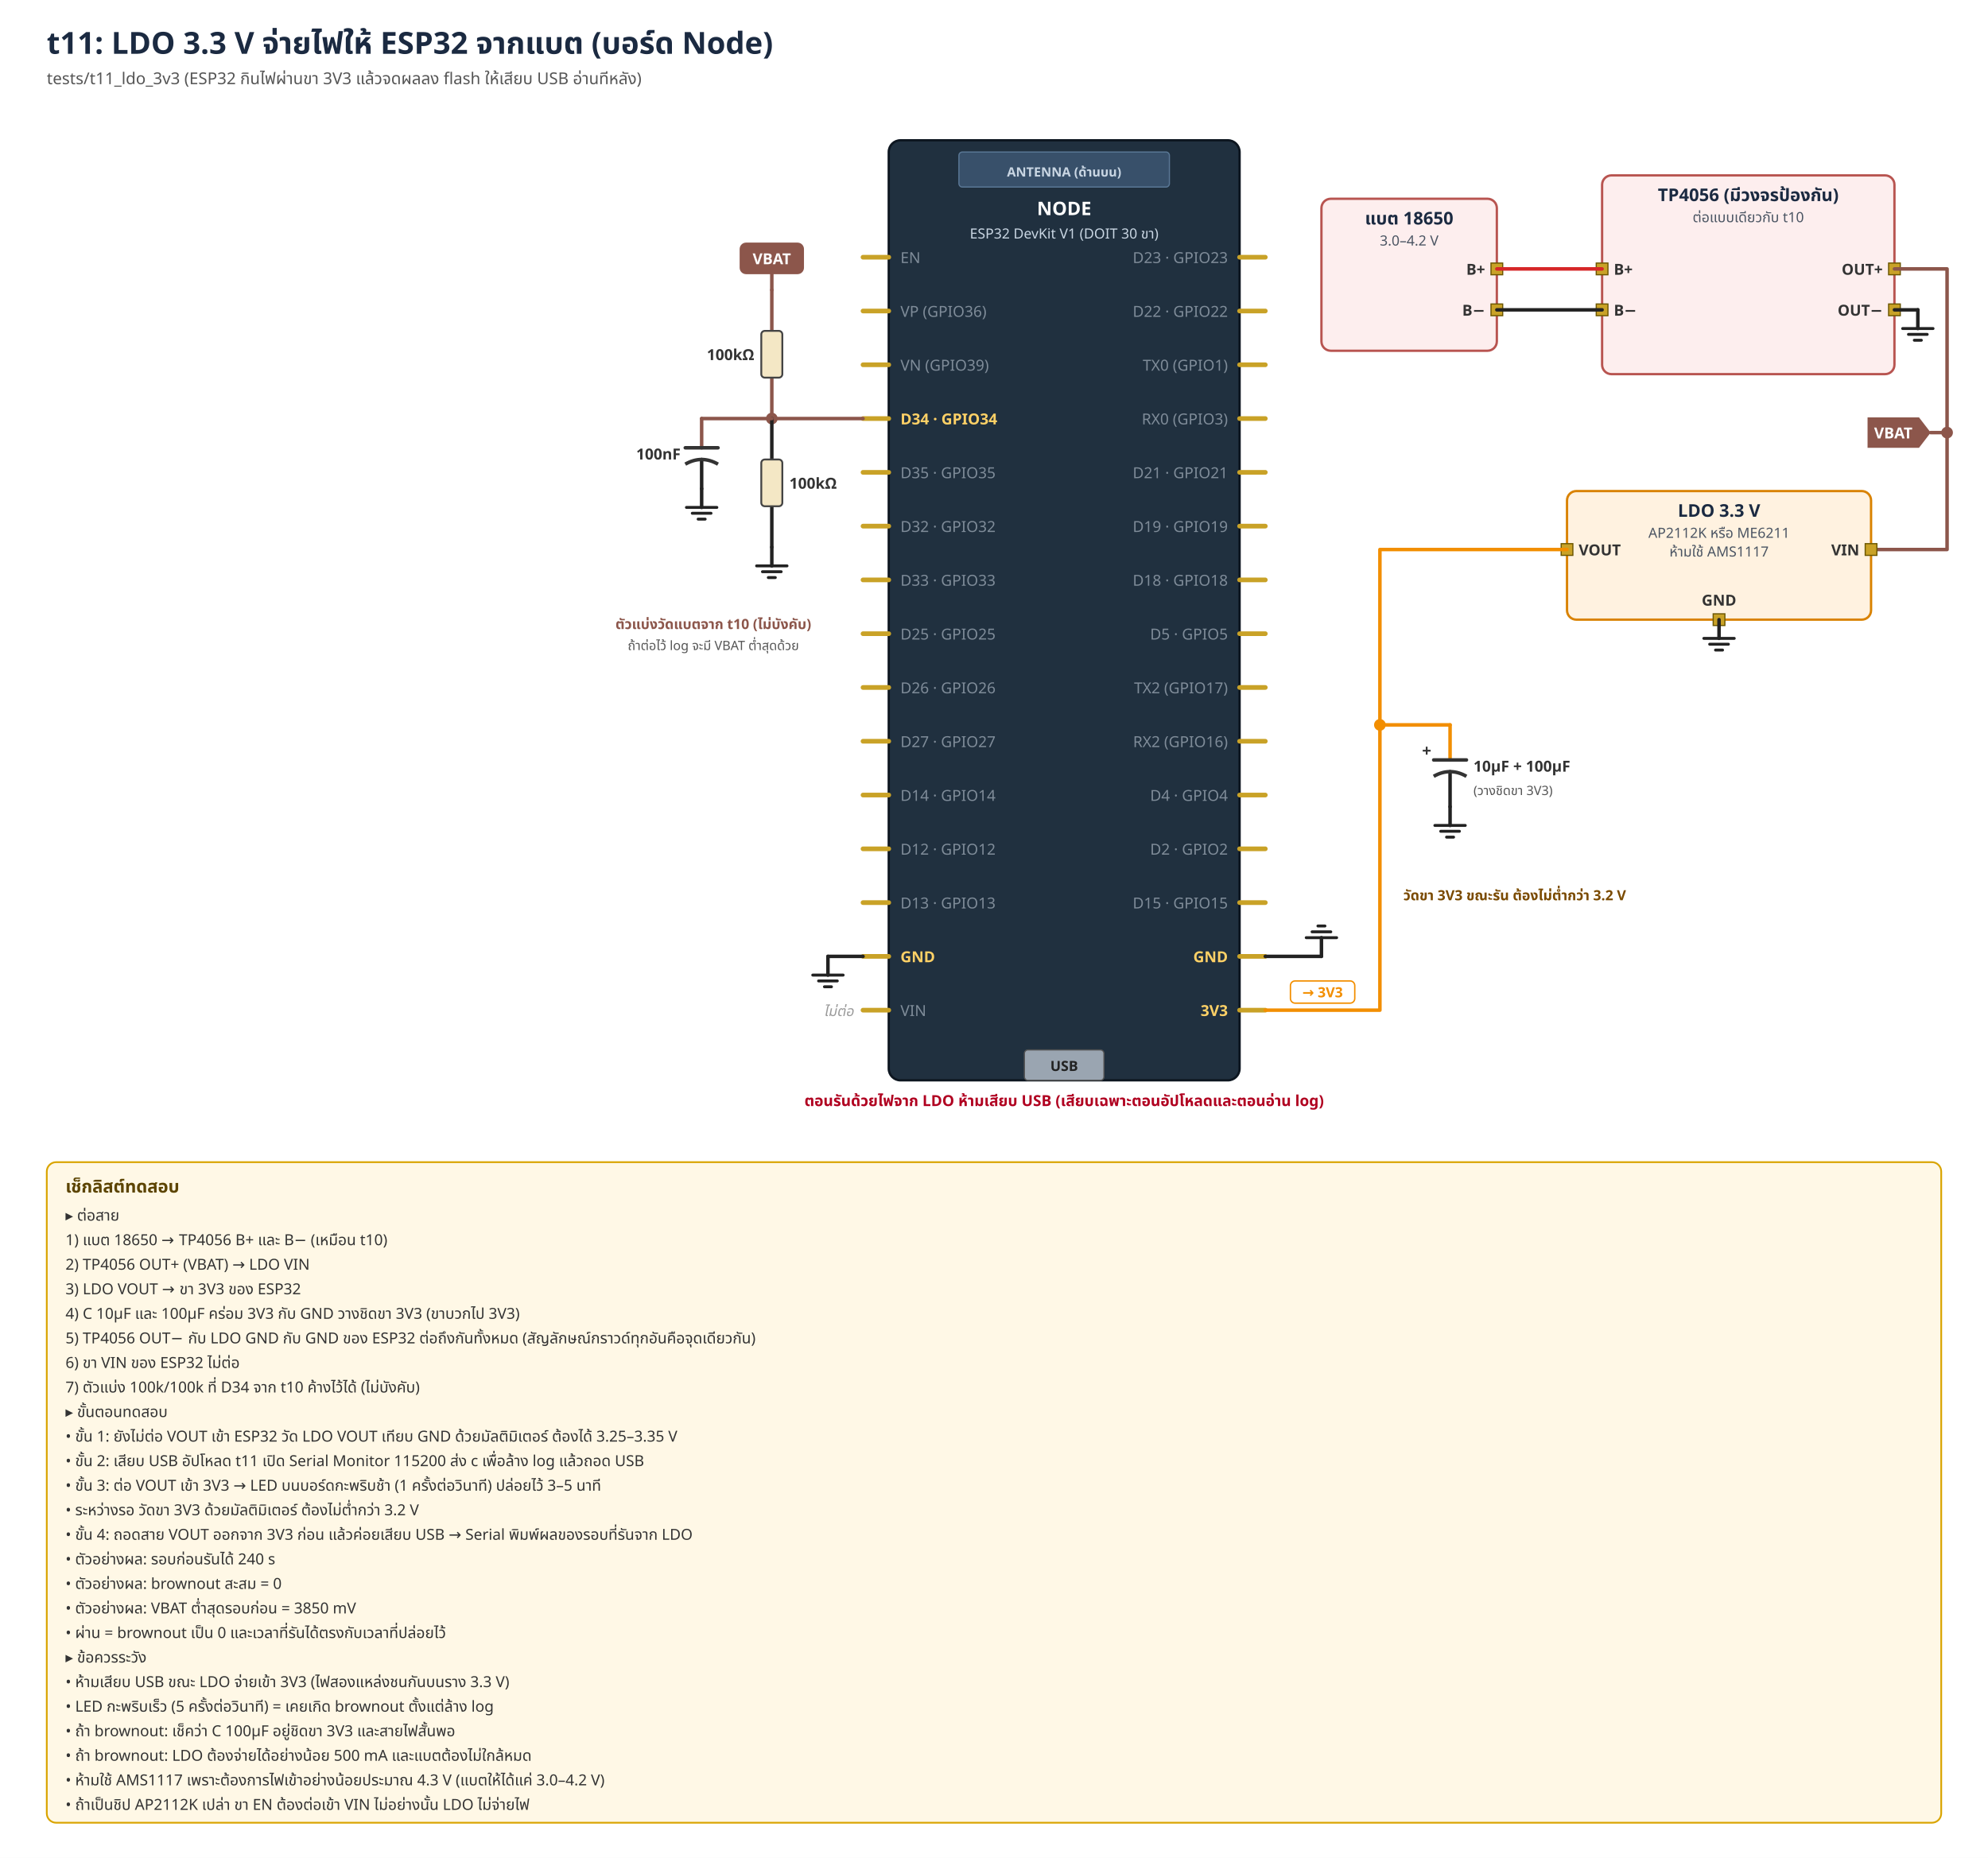
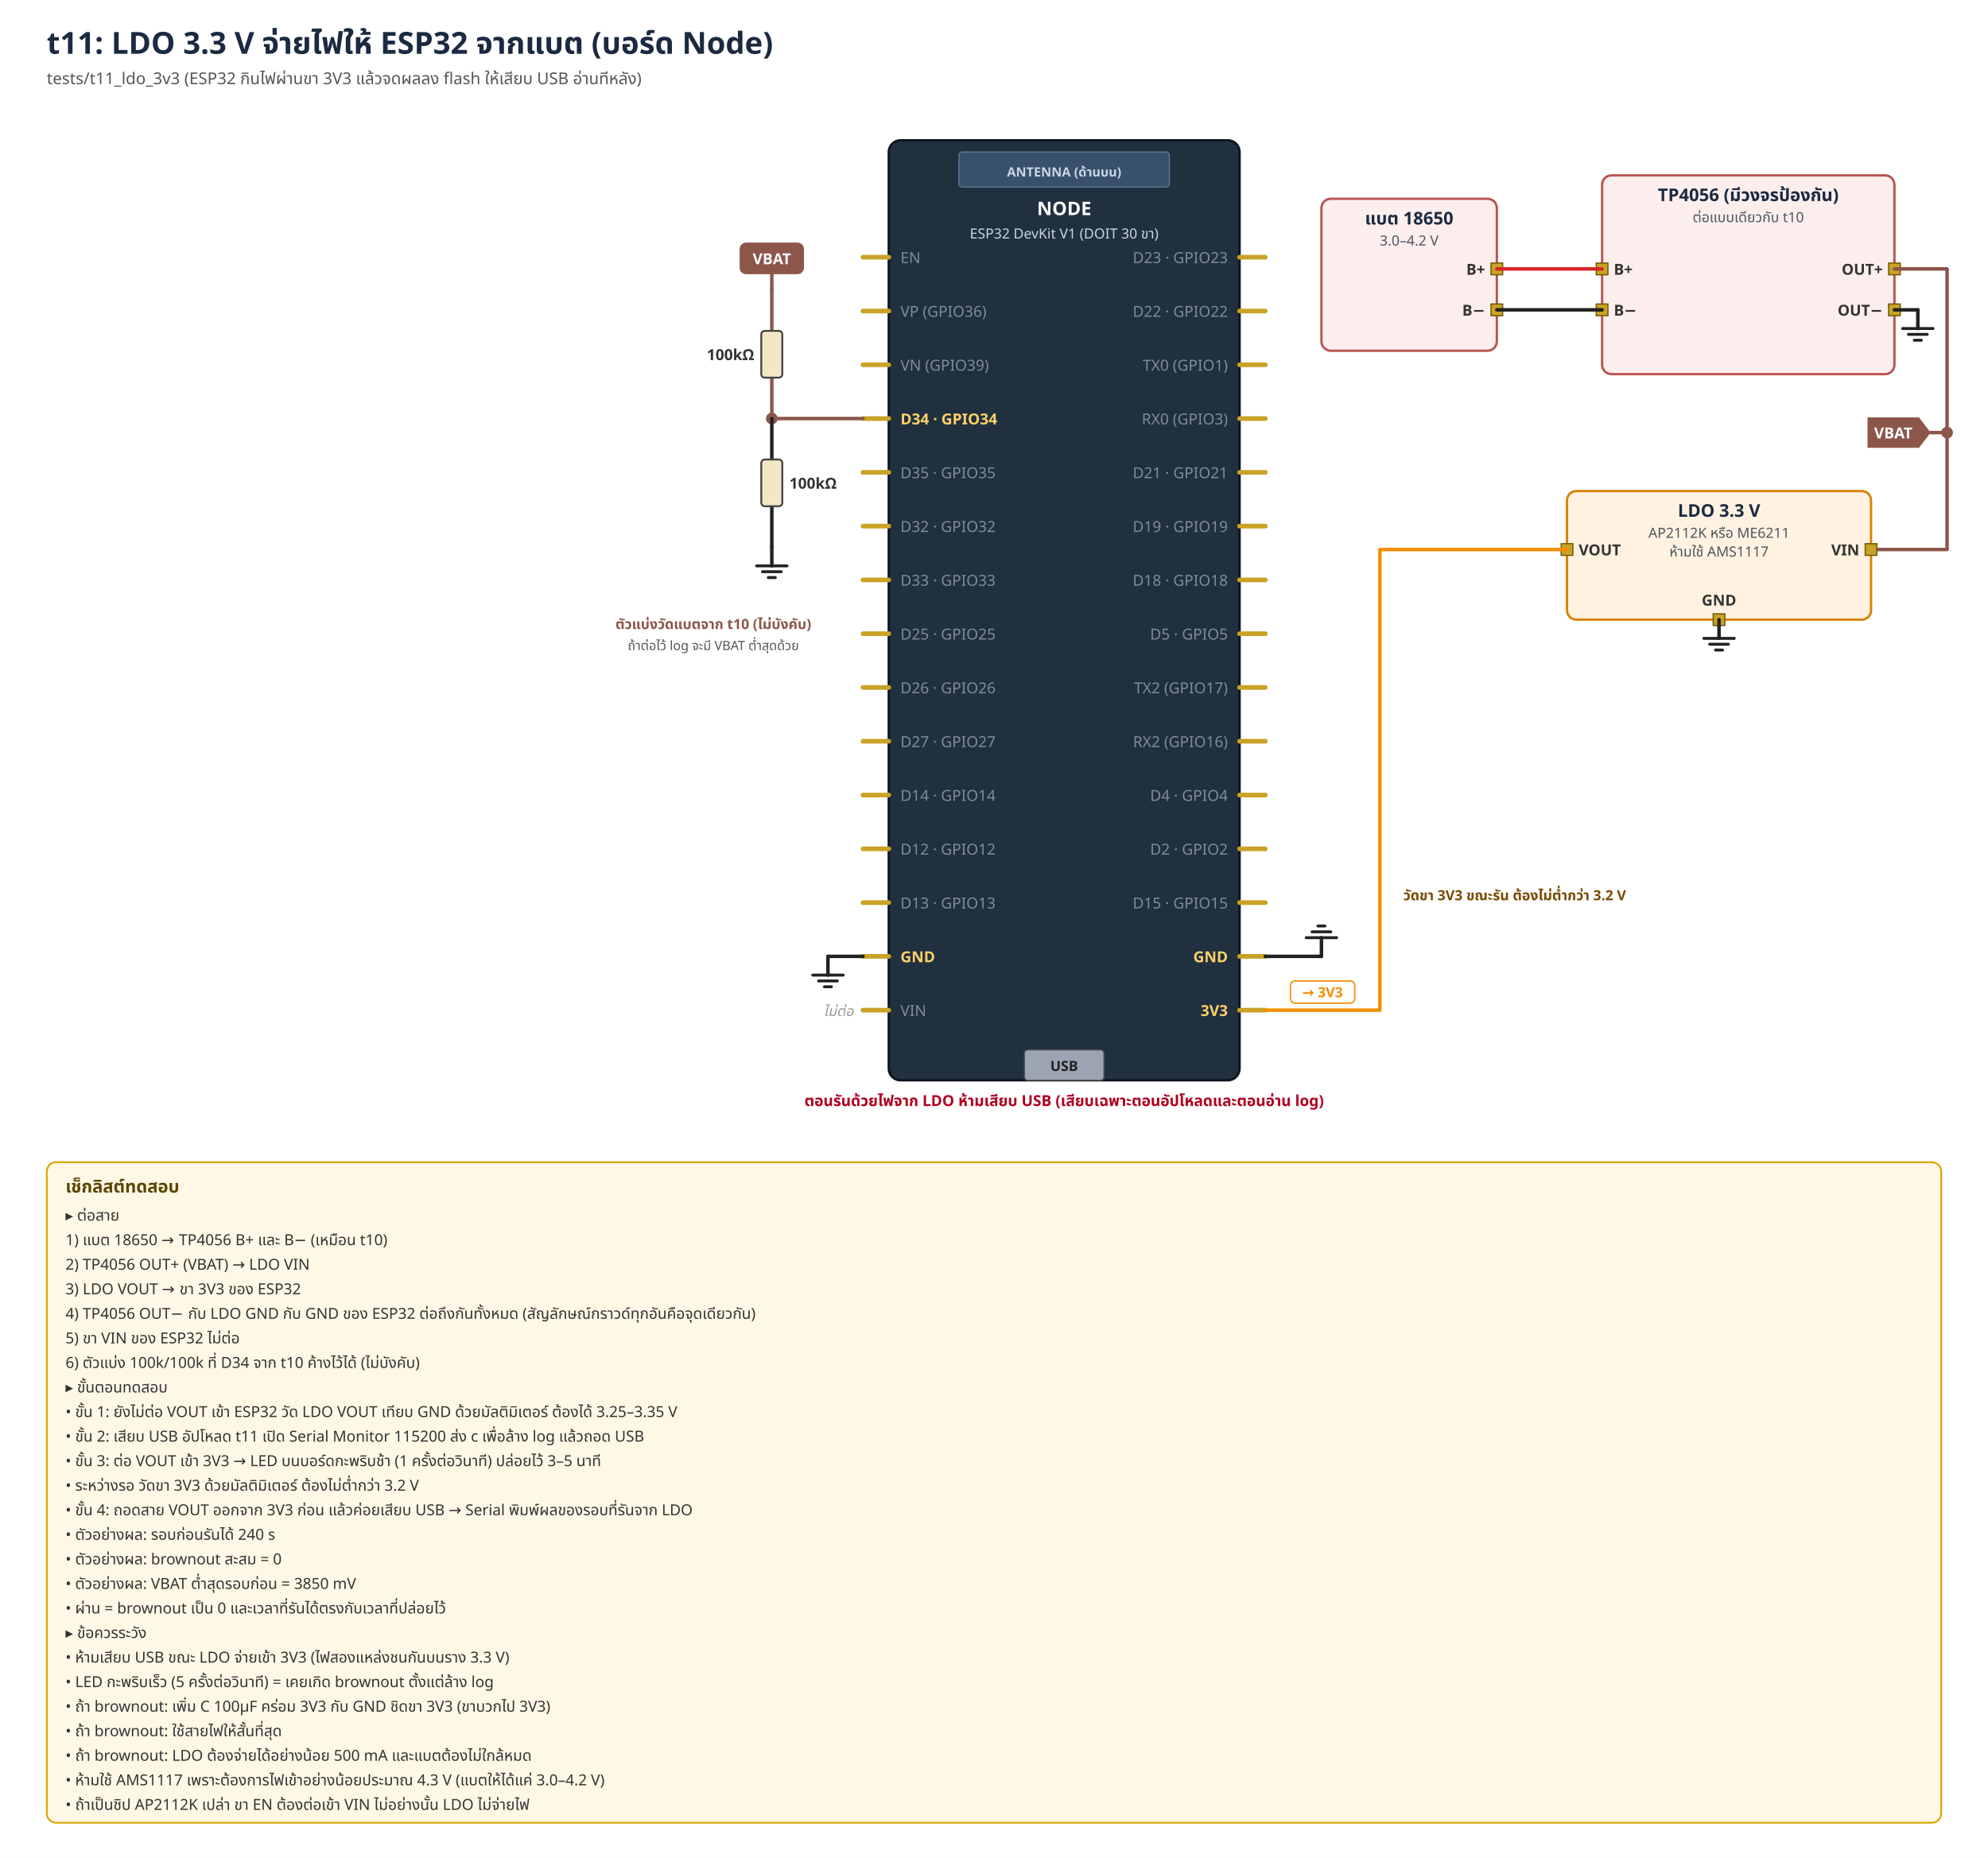
<svg xmlns="http://www.w3.org/2000/svg" width="1700" height="1589" viewBox="0 0 1700 1589" font-family="'Noto Sans Thai','Sarabun','Leelawadee UI','Tahoma',sans-serif">
  <rect width="100%" height="100%" fill="#ffffff" />
  <text x="40" y="46" font-size="26" text-anchor="start" font-weight="700" fill="#1b2a41">t11: LDO 3.3 V จ่ายไฟให้ ESP32 จากแบต (บอร์ด Node)</text>
  <text x="40" y="72" font-size="14" text-anchor="start" font-weight="400" fill="#555">tests/t11_ldo_3v3  (ESP32 กินไฟผ่านขา 3V3 แล้วจดผลลง flash ให้เสียบ USB อ่านทีหลัง)</text>
  <rect x="760" y="120" width="300" height="804" rx="10" fill="#20303f" stroke="#0d1620" stroke-width="2" />
  <rect x="820" y="130" width="180" height="30" rx="3" fill="#38506a" stroke="#5a7896" stroke-width="1" />
  <text x="910.0" y="151" font-size="11" text-anchor="middle" font-weight="600" fill="#c9d6e3">ANTENNA (ด้านบน)</text>
  <text x="910.0" y="184" font-size="16" text-anchor="middle" font-weight="700" fill="#ffffff">NODE</text>
  <text x="910.0" y="204" font-size="12" text-anchor="middle" font-weight="400" fill="#c9d6e3">ESP32 DevKit V1 (DOIT 30 ขา)</text>
  <rect x="876.0" y="898" width="68" height="26" rx="3" fill="#9aa5b1" stroke="#555" stroke-width="1" />
  <text x="910.0" y="916" font-size="12" text-anchor="middle" font-weight="700" fill="#222">USB</text>
  <polyline points="738,220 760,220" fill="none" stroke="#c9a227" stroke-width="4" stroke-linejoin="round" stroke-linecap="round" />
  <text x="770" y="225" font-size="13" text-anchor="start" font-weight="400" fill="#7f8c99">EN</text>
  <polyline points="738,266 760,266" fill="none" stroke="#c9a227" stroke-width="4" stroke-linejoin="round" stroke-linecap="round" />
  <text x="770" y="271" font-size="13" text-anchor="start" font-weight="400" fill="#7f8c99">VP (GPIO36)</text>
  <polyline points="738,312 760,312" fill="none" stroke="#c9a227" stroke-width="4" stroke-linejoin="round" stroke-linecap="round" />
  <text x="770" y="317" font-size="13" text-anchor="start" font-weight="400" fill="#7f8c99">VN (GPIO39)</text>
  <polyline points="738,358 760,358" fill="none" stroke="#c9a227" stroke-width="4" stroke-linejoin="round" stroke-linecap="round" />
  <text x="770" y="363" font-size="13" text-anchor="start" font-weight="700" fill="#ffd166">D34  ·  GPIO34</text>
  <polyline points="738,404 760,404" fill="none" stroke="#c9a227" stroke-width="4" stroke-linejoin="round" stroke-linecap="round" />
  <text x="770" y="409" font-size="13" text-anchor="start" font-weight="400" fill="#7f8c99">D35  ·  GPIO35</text>
  <polyline points="738,450 760,450" fill="none" stroke="#c9a227" stroke-width="4" stroke-linejoin="round" stroke-linecap="round" />
  <text x="770" y="455" font-size="13" text-anchor="start" font-weight="400" fill="#7f8c99">D32  ·  GPIO32</text>
  <polyline points="738,496 760,496" fill="none" stroke="#c9a227" stroke-width="4" stroke-linejoin="round" stroke-linecap="round" />
  <text x="770" y="501" font-size="13" text-anchor="start" font-weight="400" fill="#7f8c99">D33  ·  GPIO33</text>
  <polyline points="738,542 760,542" fill="none" stroke="#c9a227" stroke-width="4" stroke-linejoin="round" stroke-linecap="round" />
  <text x="770" y="547" font-size="13" text-anchor="start" font-weight="400" fill="#7f8c99">D25  ·  GPIO25</text>
  <polyline points="738,588 760,588" fill="none" stroke="#c9a227" stroke-width="4" stroke-linejoin="round" stroke-linecap="round" />
  <text x="770" y="593" font-size="13" text-anchor="start" font-weight="400" fill="#7f8c99">D26  ·  GPIO26</text>
  <polyline points="738,634 760,634" fill="none" stroke="#c9a227" stroke-width="4" stroke-linejoin="round" stroke-linecap="round" />
  <text x="770" y="639" font-size="13" text-anchor="start" font-weight="400" fill="#7f8c99">D27  ·  GPIO27</text>
  <polyline points="738,680 760,680" fill="none" stroke="#c9a227" stroke-width="4" stroke-linejoin="round" stroke-linecap="round" />
  <text x="770" y="685" font-size="13" text-anchor="start" font-weight="400" fill="#7f8c99">D14  ·  GPIO14</text>
  <polyline points="738,726 760,726" fill="none" stroke="#c9a227" stroke-width="4" stroke-linejoin="round" stroke-linecap="round" />
  <text x="770" y="731" font-size="13" text-anchor="start" font-weight="400" fill="#7f8c99">D12  ·  GPIO12</text>
  <polyline points="738,772 760,772" fill="none" stroke="#c9a227" stroke-width="4" stroke-linejoin="round" stroke-linecap="round" />
  <text x="770" y="777" font-size="13" text-anchor="start" font-weight="400" fill="#7f8c99">D13  ·  GPIO13</text>
  <polyline points="738,818 760,818" fill="none" stroke="#c9a227" stroke-width="4" stroke-linejoin="round" stroke-linecap="round" />
  <text x="770" y="823" font-size="13" text-anchor="start" font-weight="700" fill="#ffd166">GND</text>
  <polyline points="738,864 760,864" fill="none" stroke="#c9a227" stroke-width="4" stroke-linejoin="round" stroke-linecap="round" />
  <text x="770" y="869" font-size="13" text-anchor="start" font-weight="400" fill="#7f8c99">VIN</text>
  <polyline points="1060,220 1082,220" fill="none" stroke="#c9a227" stroke-width="4" stroke-linejoin="round" stroke-linecap="round" />
  <text x="1050" y="225" font-size="13" text-anchor="end" font-weight="400" fill="#7f8c99">D23  ·  GPIO23</text>
  <polyline points="1060,266 1082,266" fill="none" stroke="#c9a227" stroke-width="4" stroke-linejoin="round" stroke-linecap="round" />
  <text x="1050" y="271" font-size="13" text-anchor="end" font-weight="400" fill="#7f8c99">D22  ·  GPIO22</text>
  <polyline points="1060,312 1082,312" fill="none" stroke="#c9a227" stroke-width="4" stroke-linejoin="round" stroke-linecap="round" />
  <text x="1050" y="317" font-size="13" text-anchor="end" font-weight="400" fill="#7f8c99">TX0 (GPIO1)</text>
  <polyline points="1060,358 1082,358" fill="none" stroke="#c9a227" stroke-width="4" stroke-linejoin="round" stroke-linecap="round" />
  <text x="1050" y="363" font-size="13" text-anchor="end" font-weight="400" fill="#7f8c99">RX0 (GPIO3)</text>
  <polyline points="1060,404 1082,404" fill="none" stroke="#c9a227" stroke-width="4" stroke-linejoin="round" stroke-linecap="round" />
  <text x="1050" y="409" font-size="13" text-anchor="end" font-weight="400" fill="#7f8c99">D21  ·  GPIO21</text>
  <polyline points="1060,450 1082,450" fill="none" stroke="#c9a227" stroke-width="4" stroke-linejoin="round" stroke-linecap="round" />
  <text x="1050" y="455" font-size="13" text-anchor="end" font-weight="400" fill="#7f8c99">D19  ·  GPIO19</text>
  <polyline points="1060,496 1082,496" fill="none" stroke="#c9a227" stroke-width="4" stroke-linejoin="round" stroke-linecap="round" />
  <text x="1050" y="501" font-size="13" text-anchor="end" font-weight="400" fill="#7f8c99">D18  ·  GPIO18</text>
  <polyline points="1060,542 1082,542" fill="none" stroke="#c9a227" stroke-width="4" stroke-linejoin="round" stroke-linecap="round" />
  <text x="1050" y="547" font-size="13" text-anchor="end" font-weight="400" fill="#7f8c99">D5  ·  GPIO5</text>
  <polyline points="1060,588 1082,588" fill="none" stroke="#c9a227" stroke-width="4" stroke-linejoin="round" stroke-linecap="round" />
  <text x="1050" y="593" font-size="13" text-anchor="end" font-weight="400" fill="#7f8c99">TX2 (GPIO17)</text>
  <polyline points="1060,634 1082,634" fill="none" stroke="#c9a227" stroke-width="4" stroke-linejoin="round" stroke-linecap="round" />
  <text x="1050" y="639" font-size="13" text-anchor="end" font-weight="400" fill="#7f8c99">RX2 (GPIO16)</text>
  <polyline points="1060,680 1082,680" fill="none" stroke="#c9a227" stroke-width="4" stroke-linejoin="round" stroke-linecap="round" />
  <text x="1050" y="685" font-size="13" text-anchor="end" font-weight="400" fill="#7f8c99">D4  ·  GPIO4</text>
  <polyline points="1060,726 1082,726" fill="none" stroke="#c9a227" stroke-width="4" stroke-linejoin="round" stroke-linecap="round" />
  <text x="1050" y="731" font-size="13" text-anchor="end" font-weight="400" fill="#7f8c99">D2  ·  GPIO2</text>
  <polyline points="1060,772 1082,772" fill="none" stroke="#c9a227" stroke-width="4" stroke-linejoin="round" stroke-linecap="round" />
  <text x="1050" y="777" font-size="13" text-anchor="end" font-weight="400" fill="#7f8c99">D15  ·  GPIO15</text>
  <polyline points="1060,818 1082,818" fill="none" stroke="#c9a227" stroke-width="4" stroke-linejoin="round" stroke-linecap="round" />
  <text x="1050" y="823" font-size="13" text-anchor="end" font-weight="700" fill="#ffd166">GND</text>
  <polyline points="1060,864 1082,864" fill="none" stroke="#c9a227" stroke-width="4" stroke-linejoin="round" stroke-linecap="round" />
  <text x="1050" y="869" font-size="13" text-anchor="end" font-weight="700" fill="#ffd166">3V3</text>
  <text x="910.0" y="946" font-size="13" text-anchor="middle" font-weight="700" fill="#b00020">ตอนรันด้วยไฟจาก LDO ห้ามเสียบ USB (เสียบเฉพาะตอนอัปโหลดและตอนอ่าน log)</text>
  <rect x="1130" y="170" width="150" height="130" rx="8" fill="#fdeeee" stroke="#b85450" stroke-width="2" />
  <text x="1205.0" y="192" font-size="15" text-anchor="middle" font-weight="700" fill="#1b2a41">แบต 18650</text>
  <text x="1205.0" y="210" font-size="12" text-anchor="middle" font-weight="400" fill="#4b5563">3.0–4.2 V</text>
  <rect x="1275" y="225" width="10" height="10" fill="#c9a227" stroke="#6b5600" stroke-width="1" />
  <text x="1270" y="235" font-size="13" text-anchor="end" font-weight="600" fill="#333">B+</text>
  <rect x="1275" y="260" width="10" height="10" fill="#c9a227" stroke="#6b5600" stroke-width="1" />
  <text x="1270" y="270" font-size="13" text-anchor="end" font-weight="600" fill="#333">B−</text>
  <rect x="1370" y="150" width="250" height="170" rx="8" fill="#fdeeee" stroke="#b85450" stroke-width="2" />
  <text x="1495.0" y="172" font-size="15" text-anchor="middle" font-weight="700" fill="#1b2a41">TP4056 (มีวงจรป้องกัน)</text>
  <text x="1495.0" y="190" font-size="12" text-anchor="middle" font-weight="400" fill="#4b5563">ต่อแบบเดียวกับ t10</text>
  <rect x="1365" y="225" width="10" height="10" fill="#c9a227" stroke="#6b5600" stroke-width="1" />
  <text x="1380" y="235" font-size="13" text-anchor="start" font-weight="600" fill="#333">B+</text>
  <rect x="1365" y="260" width="10" height="10" fill="#c9a227" stroke="#6b5600" stroke-width="1" />
  <text x="1380" y="270" font-size="13" text-anchor="start" font-weight="600" fill="#333">B−</text>
  <rect x="1615" y="225" width="10" height="10" fill="#c9a227" stroke="#6b5600" stroke-width="1" />
  <text x="1610" y="235" font-size="13" text-anchor="end" font-weight="600" fill="#333">OUT+</text>
  <rect x="1615" y="260" width="10" height="10" fill="#c9a227" stroke="#6b5600" stroke-width="1" />
  <text x="1610" y="270" font-size="13" text-anchor="end" font-weight="600" fill="#333">OUT−</text>
  <polyline points="1280,230 1370,230" fill="none" stroke="#d62728" stroke-width="3" stroke-linejoin="round" stroke-linecap="round" />
  <polyline points="1280,265 1370,265" fill="none" stroke="#222222" stroke-width="3" stroke-linejoin="round" stroke-linecap="round" />
  <polyline points="1620,265 1640,265" fill="none" stroke="#222222" stroke-width="3" stroke-linejoin="round" stroke-linecap="round" />
  <polyline points="1640,265 1640,281" fill="none" stroke="#222222" stroke-width="3" stroke-linejoin="round" stroke-linecap="round" />
  <polyline points="1627,281 1653,281" fill="none" stroke="#222222" stroke-width="2.5" stroke-linejoin="round" stroke-linecap="round" />
  <polyline points="1632,286 1648,286" fill="none" stroke="#222222" stroke-width="2.5" stroke-linejoin="round" stroke-linecap="round" />
  <polyline points="1637,291 1643,291" fill="none" stroke="#222222" stroke-width="2.5" stroke-linejoin="round" stroke-linecap="round" />
  <polyline points="1620,230 1665,230 1665,470 1600,470" fill="none" stroke="#8c564b" stroke-width="3" stroke-linejoin="round" stroke-linecap="round" />
  <circle cx="1665" cy="370" r="5" fill="#8c564b" />
  <polyline points="1665,370 1651,370" fill="none" stroke="#8c564b" stroke-width="3" stroke-linejoin="round" stroke-linecap="round" />
  <path d="M1651,370 L1641,357.0 L1597,357.0 L1597,383.0 L1641,383.0 Z" fill="#8c564b" />
  <text x="1619.0" y="375" font-size="13" text-anchor="middle" font-weight="700" fill="#fff">VBAT</text>
  <rect x="1340" y="420" width="260" height="110" rx="8" fill="#fff2e0" stroke="#d98200" stroke-width="2" />
  <text x="1470.0" y="442" font-size="15" text-anchor="middle" font-weight="700" fill="#1b2a41">LDO 3.3 V</text>
  <text x="1470.0" y="460" font-size="12" text-anchor="middle" font-weight="400" fill="#4b5563">AP2112K หรือ ME6211</text>
  <text x="1470.0" y="476" font-size="12" text-anchor="middle" font-weight="400" fill="#4b5563">ห้ามใช้ AMS1117</text>
  <rect x="1595" y="465" width="10" height="10" fill="#c9a227" stroke="#6b5600" stroke-width="1" />
  <text x="1590" y="475" font-size="13" text-anchor="end" font-weight="600" fill="#333">VIN</text>
  <rect x="1335" y="465" width="10" height="10" fill="#c9a227" stroke="#6b5600" stroke-width="1" />
  <text x="1350" y="475" font-size="13" text-anchor="start" font-weight="600" fill="#333">VOUT</text>
  <rect x="1465.0" y="525" width="10" height="10" fill="#c9a227" stroke="#6b5600" stroke-width="1" />
  <text x="1470.0" y="518" font-size="13" text-anchor="middle" font-weight="600" fill="#333">GND</text>
  <polyline points="1470.0,530 1470.0,546" fill="none" stroke="#222222" stroke-width="3" stroke-linejoin="round" stroke-linecap="round" />
  <polyline points="1457.0,546 1483.0,546" fill="none" stroke="#222222" stroke-width="2.5" stroke-linejoin="round" stroke-linecap="round" />
  <polyline points="1462.0,551 1478.0,551" fill="none" stroke="#222222" stroke-width="2.5" stroke-linejoin="round" stroke-linecap="round" />
  <polyline points="1467.0,556 1473.0,556" fill="none" stroke="#222222" stroke-width="2.5" stroke-linejoin="round" stroke-linecap="round" />
  <polyline points="1340,470 1180,470 1180,864 1082,864" fill="none" stroke="#f28e00" stroke-width="3" stroke-linejoin="round" stroke-linecap="round" />
  <rect x="1103.5" y="839" width="55.0" height="19" rx="4" fill="#ffffff" stroke="#f28e00" stroke-width="1.2" />
  <text x="1131.0" y="853" font-size="12" text-anchor="middle" font-weight="700" fill="#f28e00">→ 3V3</text>
-   <circle cx="1180" cy="620" r="5" fill="#f28e00" />
-   <polyline points="1180,620 1240,620" fill="none" stroke="#f28e00" stroke-width="3" stroke-linejoin="round" stroke-linecap="round" />
-   <polyline points="1240,620 1240,650.0" fill="none" stroke="#f28e00" stroke-width="3" stroke-linejoin="round" stroke-linecap="round" />
-   <polyline points="1240,660.0 1240,690" fill="none" stroke="#222222" stroke-width="3" stroke-linejoin="round" stroke-linecap="round" />
-   <polyline points="1226,650.0 1254,650.0" fill="none" stroke="#333" stroke-width="3" stroke-linejoin="round" stroke-linecap="round" />
-   <path d="M1226,664.0 Q1240,656.0 1254,664.0" fill="none" stroke="#333" stroke-width="3" />
-   <text x="1220" y="647.0" font-size="14" text-anchor="middle" font-weight="700" fill="#333">+</text>
-   <text x="1260" y="660.0" font-size="13" text-anchor="start" font-weight="700" fill="#333">10µF + 100µF</text>
-   <text x="1260" y="680" font-size="11" text-anchor="start" font-weight="400" fill="#555">(วางชิดขา 3V3)</text>
-   <polyline points="1240,690 1240,706" fill="none" stroke="#222222" stroke-width="3" stroke-linejoin="round" stroke-linecap="round" />
-   <polyline points="1227,706 1253,706" fill="none" stroke="#222222" stroke-width="2.5" stroke-linejoin="round" stroke-linecap="round" />
-   <polyline points="1232,711 1248,711" fill="none" stroke="#222222" stroke-width="2.5" stroke-linejoin="round" stroke-linecap="round" />
-   <polyline points="1237,716 1243,716" fill="none" stroke="#222222" stroke-width="2.5" stroke-linejoin="round" stroke-linecap="round" />
  <text x="1200" y="770" font-size="12" text-anchor="start" font-weight="700" fill="#7a4a00">วัดขา 3V3 ขณะรัน ต้องไม่ต่ำกว่า 3.2 V</text>
  <polyline points="1082,818 1130,818" fill="none" stroke="#222222" stroke-width="3" stroke-linejoin="round" stroke-linecap="round" />
  <polyline points="1130,818 1130,802" fill="none" stroke="#222222" stroke-width="3" stroke-linejoin="round" stroke-linecap="round" />
  <polyline points="1117,802 1143,802" fill="none" stroke="#222222" stroke-width="2.5" stroke-linejoin="round" stroke-linecap="round" />
  <polyline points="1122,797 1138,797" fill="none" stroke="#222222" stroke-width="2.5" stroke-linejoin="round" stroke-linecap="round" />
  <polyline points="1127,792 1133,792" fill="none" stroke="#222222" stroke-width="2.5" stroke-linejoin="round" stroke-linecap="round" />
  <polyline points="738,358 660,358" fill="none" stroke="#8c564b" stroke-width="3" stroke-linejoin="round" stroke-linecap="round" />
  <circle cx="660" cy="358" r="5" fill="#8c564b" />
  <polyline points="660,248 660,283.0" fill="none" stroke="#8c564b" stroke-width="3" stroke-linejoin="round" stroke-linecap="round" />
  <polyline points="660,323.0 660,358" fill="none" stroke="#8c564b" stroke-width="3" stroke-linejoin="round" stroke-linecap="round" />
  <rect x="651" y="283.0" width="18" height="40" rx="3" fill="#f4e7c5" stroke="#444" stroke-width="1.6" />
  <text x="645" y="308.0" font-size="13" text-anchor="end" font-weight="700" fill="#333">100kΩ</text>
  <polyline points="660,248 660,234" fill="none" stroke="#8c564b" stroke-width="3" stroke-linejoin="round" stroke-linecap="round" />
  <rect x="633.0" y="208" width="54" height="26" rx="5" fill="#8c564b" stroke="#8c564b" stroke-width="1" />
  <text x="660" y="226" font-size="13" text-anchor="middle" font-weight="700" fill="#fff">VBAT</text>
  <polyline points="660,358 660,393.0" fill="none" stroke="#222222" stroke-width="3" stroke-linejoin="round" stroke-linecap="round" />
  <polyline points="660,433.0 660,468" fill="none" stroke="#222222" stroke-width="3" stroke-linejoin="round" stroke-linecap="round" />
  <rect x="651" y="393.0" width="18" height="40" rx="3" fill="#f4e7c5" stroke="#444" stroke-width="1.6" />
  <text x="675" y="418.0" font-size="13" text-anchor="start" font-weight="700" fill="#333">100kΩ</text>
  <polyline points="660,468 660,484" fill="none" stroke="#222222" stroke-width="3" stroke-linejoin="round" stroke-linecap="round" />
  <polyline points="647,484 673,484" fill="none" stroke="#222222" stroke-width="2.5" stroke-linejoin="round" stroke-linecap="round" />
  <polyline points="652,489 668,489" fill="none" stroke="#222222" stroke-width="2.5" stroke-linejoin="round" stroke-linecap="round" />
  <polyline points="657,494 663,494" fill="none" stroke="#222222" stroke-width="2.5" stroke-linejoin="round" stroke-linecap="round" />
-   <polyline points="660,358 600,358" fill="none" stroke="#8c564b" stroke-width="3" stroke-linejoin="round" stroke-linecap="round" />
-   <polyline points="600,358 600,383.0" fill="none" stroke="#8c564b" stroke-width="3" stroke-linejoin="round" stroke-linecap="round" />
-   <polyline points="600,393.0 600,418" fill="none" stroke="#222222" stroke-width="3" stroke-linejoin="round" stroke-linecap="round" />
-   <polyline points="586,383.0 614,383.0" fill="none" stroke="#333" stroke-width="3" stroke-linejoin="round" stroke-linecap="round" />
-   <path d="M586,397.0 Q600,389.0 614,397.0" fill="none" stroke="#333" stroke-width="3" />
-   <text x="620" y="393.0" font-size="13" text-anchor="start" font-weight="700" fill="#333" />
-   <polyline points="600,418 600,434" fill="none" stroke="#222222" stroke-width="3" stroke-linejoin="round" stroke-linecap="round" />
-   <polyline points="587,434 613,434" fill="none" stroke="#222222" stroke-width="2.5" stroke-linejoin="round" stroke-linecap="round" />
-   <polyline points="592,439 608,439" fill="none" stroke="#222222" stroke-width="2.5" stroke-linejoin="round" stroke-linecap="round" />
-   <polyline points="597,444 603,444" fill="none" stroke="#222222" stroke-width="2.5" stroke-linejoin="round" stroke-linecap="round" />
-   <text x="582" y="393" font-size="13" text-anchor="end" font-weight="700" fill="#333">100nF</text>
  <text x="610" y="538" font-size="12" text-anchor="middle" font-weight="700" fill="#8c564b">ตัวแบ่งวัดแบตจาก t10 (ไม่บังคับ)</text>
  <text x="610" y="556" font-size="11" text-anchor="middle" font-weight="400" fill="#555">ถ้าต่อไว้ log จะมี VBAT ต่ำสุดด้วย</text>
  <polyline points="738,818 708,818" fill="none" stroke="#222222" stroke-width="3" stroke-linejoin="round" stroke-linecap="round" />
  <polyline points="708,818 708,834" fill="none" stroke="#222222" stroke-width="3" stroke-linejoin="round" stroke-linecap="round" />
  <polyline points="695,834 721,834" fill="none" stroke="#222222" stroke-width="2.5" stroke-linejoin="round" stroke-linecap="round" />
  <polyline points="700,839 716,839" fill="none" stroke="#222222" stroke-width="2.5" stroke-linejoin="round" stroke-linecap="round" />
  <polyline points="705,844 711,844" fill="none" stroke="#222222" stroke-width="2.5" stroke-linejoin="round" stroke-linecap="round" />
  <text x="730" y="869" font-size="12" text-anchor="end" font-weight="400" fill="#999" font-style="italic">ไม่ต่อ</text>
  <rect x="40" y="994" width="1620" height="565" rx="8" fill="#fff8e6" stroke="#d9a400" stroke-width="1.5" />
  <text x="56" y="1020" font-size="15" text-anchor="start" font-weight="700" fill="#5c4400">เช็กลิสต์ทดสอบ</text>
  <text x="56" y="1044" font-size="13" text-anchor="start" font-weight="400" fill="#333">▸ ต่อสาย</text>
  <text x="56" y="1065" font-size="13" text-anchor="start" font-weight="400" fill="#333">   1) แบต 18650 → TP4056 B+ และ B− (เหมือน t10)</text>
  <text x="56" y="1086" font-size="13" text-anchor="start" font-weight="400" fill="#333">   2) TP4056 OUT+ (VBAT) → LDO VIN</text>
  <text x="56" y="1107" font-size="13" text-anchor="start" font-weight="400" fill="#333">   3) LDO VOUT → ขา 3V3 ของ ESP32</text>
-   <text x="56" y="1128" font-size="13" text-anchor="start" font-weight="400" fill="#333">   4) C 10µF และ 100µF คร่อม 3V3 กับ GND วางชิดขา 3V3 (ขาบวกไป 3V3)</text>
-   <text x="56" y="1149" font-size="13" text-anchor="start" font-weight="400" fill="#333">   5) TP4056 OUT− กับ LDO GND กับ GND ของ ESP32 ต่อถึงกันทั้งหมด (สัญลักษณ์กราวด์ทุกอันคือจุดเดียวกัน)</text>
-   <text x="56" y="1170" font-size="13" text-anchor="start" font-weight="400" fill="#333">   6) ขา VIN ของ ESP32 ไม่ต่อ</text>
-   <text x="56" y="1191" font-size="13" text-anchor="start" font-weight="400" fill="#333">   7) ตัวแบ่ง 100k/100k ที่ D34 จาก t10 ค้างไว้ได้ (ไม่บังคับ)</text>
-   <text x="56" y="1212" font-size="13" text-anchor="start" font-weight="400" fill="#333">▸ ขั้นตอนทดสอบ</text>
-   <text x="56" y="1233" font-size="13" text-anchor="start" font-weight="400" fill="#333">   • ขั้น 1: ยังไม่ต่อ VOUT เข้า ESP32 วัด LDO VOUT เทียบ GND ด้วยมัลติมิเตอร์ ต้องได้ 3.25–3.35 V</text>
-   <text x="56" y="1254" font-size="13" text-anchor="start" font-weight="400" fill="#333">   • ขั้น 2: เสียบ USB อัปโหลด t11 เปิด Serial Monitor 115200 ส่ง c เพื่อล้าง log แล้วถอด USB</text>
-   <text x="56" y="1275" font-size="13" text-anchor="start" font-weight="400" fill="#333">   • ขั้น 3: ต่อ VOUT เข้า 3V3 → LED บนบอร์ดกะพริบช้า (1 ครั้งต่อวินาที) ปล่อยไว้ 3–5 นาที</text>
-   <text x="56" y="1296" font-size="13" text-anchor="start" font-weight="400" fill="#333">   • ระหว่างรอ วัดขา 3V3 ด้วยมัลติมิเตอร์ ต้องไม่ต่ำกว่า 3.2 V</text>
-   <text x="56" y="1317" font-size="13" text-anchor="start" font-weight="400" fill="#333">   • ขั้น 4: ถอดสาย VOUT ออกจาก 3V3 ก่อน แล้วค่อยเสียบ USB → Serial พิมพ์ผลของรอบที่รันจาก LDO</text>
-   <text x="56" y="1338" font-size="13" text-anchor="start" font-weight="400" fill="#333">   • ตัวอย่างผล: รอบก่อนรันได้ 240 s</text>
-   <text x="56" y="1359" font-size="13" text-anchor="start" font-weight="400" fill="#333">   • ตัวอย่างผล: brownout สะสม = 0</text>
-   <text x="56" y="1380" font-size="13" text-anchor="start" font-weight="400" fill="#333">   • ตัวอย่างผล: VBAT ต่ำสุดรอบก่อน = 3850 mV</text>
-   <text x="56" y="1401" font-size="13" text-anchor="start" font-weight="400" fill="#333">   • ผ่าน = brownout เป็น 0 และเวลาที่รันได้ตรงกับเวลาที่ปล่อยไว้</text>
-   <text x="56" y="1422" font-size="13" text-anchor="start" font-weight="400" fill="#333">▸ ข้อควรระวัง</text>
-   <text x="56" y="1443" font-size="13" text-anchor="start" font-weight="400" fill="#333">   • ห้ามเสียบ USB ขณะ LDO จ่ายเข้า 3V3 (ไฟสองแหล่งชนกันบนราง 3.3 V)</text>
-   <text x="56" y="1464" font-size="13" text-anchor="start" font-weight="400" fill="#333">   • LED กะพริบเร็ว (5 ครั้งต่อวินาที) = เคยเกิด brownout ตั้งแต่ล้าง log</text>
-   <text x="56" y="1485" font-size="13" text-anchor="start" font-weight="400" fill="#333">   • ถ้า brownout: เช็คว่า C 100µF อยู่ชิดขา 3V3 และสายไฟสั้นพอ</text>
+   <text x="56" y="1128" font-size="13" text-anchor="start" font-weight="400" fill="#333">   4) TP4056 OUT− กับ LDO GND กับ GND ของ ESP32 ต่อถึงกันทั้งหมด (สัญลักษณ์กราวด์ทุกอันคือจุดเดียวกัน)</text>
+   <text x="56" y="1149" font-size="13" text-anchor="start" font-weight="400" fill="#333">   5) ขา VIN ของ ESP32 ไม่ต่อ</text>
+   <text x="56" y="1170" font-size="13" text-anchor="start" font-weight="400" fill="#333">   6) ตัวแบ่ง 100k/100k ที่ D34 จาก t10 ค้างไว้ได้ (ไม่บังคับ)</text>
+   <text x="56" y="1191" font-size="13" text-anchor="start" font-weight="400" fill="#333">▸ ขั้นตอนทดสอบ</text>
+   <text x="56" y="1212" font-size="13" text-anchor="start" font-weight="400" fill="#333">   • ขั้น 1: ยังไม่ต่อ VOUT เข้า ESP32 วัด LDO VOUT เทียบ GND ด้วยมัลติมิเตอร์ ต้องได้ 3.25–3.35 V</text>
+   <text x="56" y="1233" font-size="13" text-anchor="start" font-weight="400" fill="#333">   • ขั้น 2: เสียบ USB อัปโหลด t11 เปิด Serial Monitor 115200 ส่ง c เพื่อล้าง log แล้วถอด USB</text>
+   <text x="56" y="1254" font-size="13" text-anchor="start" font-weight="400" fill="#333">   • ขั้น 3: ต่อ VOUT เข้า 3V3 → LED บนบอร์ดกะพริบช้า (1 ครั้งต่อวินาที) ปล่อยไว้ 3–5 นาที</text>
+   <text x="56" y="1275" font-size="13" text-anchor="start" font-weight="400" fill="#333">   • ระหว่างรอ วัดขา 3V3 ด้วยมัลติมิเตอร์ ต้องไม่ต่ำกว่า 3.2 V</text>
+   <text x="56" y="1296" font-size="13" text-anchor="start" font-weight="400" fill="#333">   • ขั้น 4: ถอดสาย VOUT ออกจาก 3V3 ก่อน แล้วค่อยเสียบ USB → Serial พิมพ์ผลของรอบที่รันจาก LDO</text>
+   <text x="56" y="1317" font-size="13" text-anchor="start" font-weight="400" fill="#333">   • ตัวอย่างผล: รอบก่อนรันได้ 240 s</text>
+   <text x="56" y="1338" font-size="13" text-anchor="start" font-weight="400" fill="#333">   • ตัวอย่างผล: brownout สะสม = 0</text>
+   <text x="56" y="1359" font-size="13" text-anchor="start" font-weight="400" fill="#333">   • ตัวอย่างผล: VBAT ต่ำสุดรอบก่อน = 3850 mV</text>
+   <text x="56" y="1380" font-size="13" text-anchor="start" font-weight="400" fill="#333">   • ผ่าน = brownout เป็น 0 และเวลาที่รันได้ตรงกับเวลาที่ปล่อยไว้</text>
+   <text x="56" y="1401" font-size="13" text-anchor="start" font-weight="400" fill="#333">▸ ข้อควรระวัง</text>
+   <text x="56" y="1422" font-size="13" text-anchor="start" font-weight="400" fill="#333">   • ห้ามเสียบ USB ขณะ LDO จ่ายเข้า 3V3 (ไฟสองแหล่งชนกันบนราง 3.3 V)</text>
+   <text x="56" y="1443" font-size="13" text-anchor="start" font-weight="400" fill="#333">   • LED กะพริบเร็ว (5 ครั้งต่อวินาที) = เคยเกิด brownout ตั้งแต่ล้าง log</text>
+   <text x="56" y="1464" font-size="13" text-anchor="start" font-weight="400" fill="#333">   • ถ้า brownout: เพิ่ม C 100µF คร่อม 3V3 กับ GND ชิดขา 3V3 (ขาบวกไป 3V3)</text>
+   <text x="56" y="1485" font-size="13" text-anchor="start" font-weight="400" fill="#333">   • ถ้า brownout: ใช้สายไฟให้สั้นที่สุด</text>
  <text x="56" y="1506" font-size="13" text-anchor="start" font-weight="400" fill="#333">   • ถ้า brownout: LDO ต้องจ่ายได้อย่างน้อย 500 mA และแบตต้องไม่ใกล้หมด</text>
  <text x="56" y="1527" font-size="13" text-anchor="start" font-weight="400" fill="#333">   • ห้ามใช้ AMS1117 เพราะต้องการไฟเข้าอย่างน้อยประมาณ 4.3 V (แบตให้ได้แค่ 3.0–4.2 V)</text>
  <text x="56" y="1548" font-size="13" text-anchor="start" font-weight="400" fill="#333">   • ถ้าเป็นชิป AP2112K เปล่า ขา EN ต้องต่อเข้า VIN ไม่อย่างนั้น LDO ไม่จ่ายไฟ</text>
</svg>
